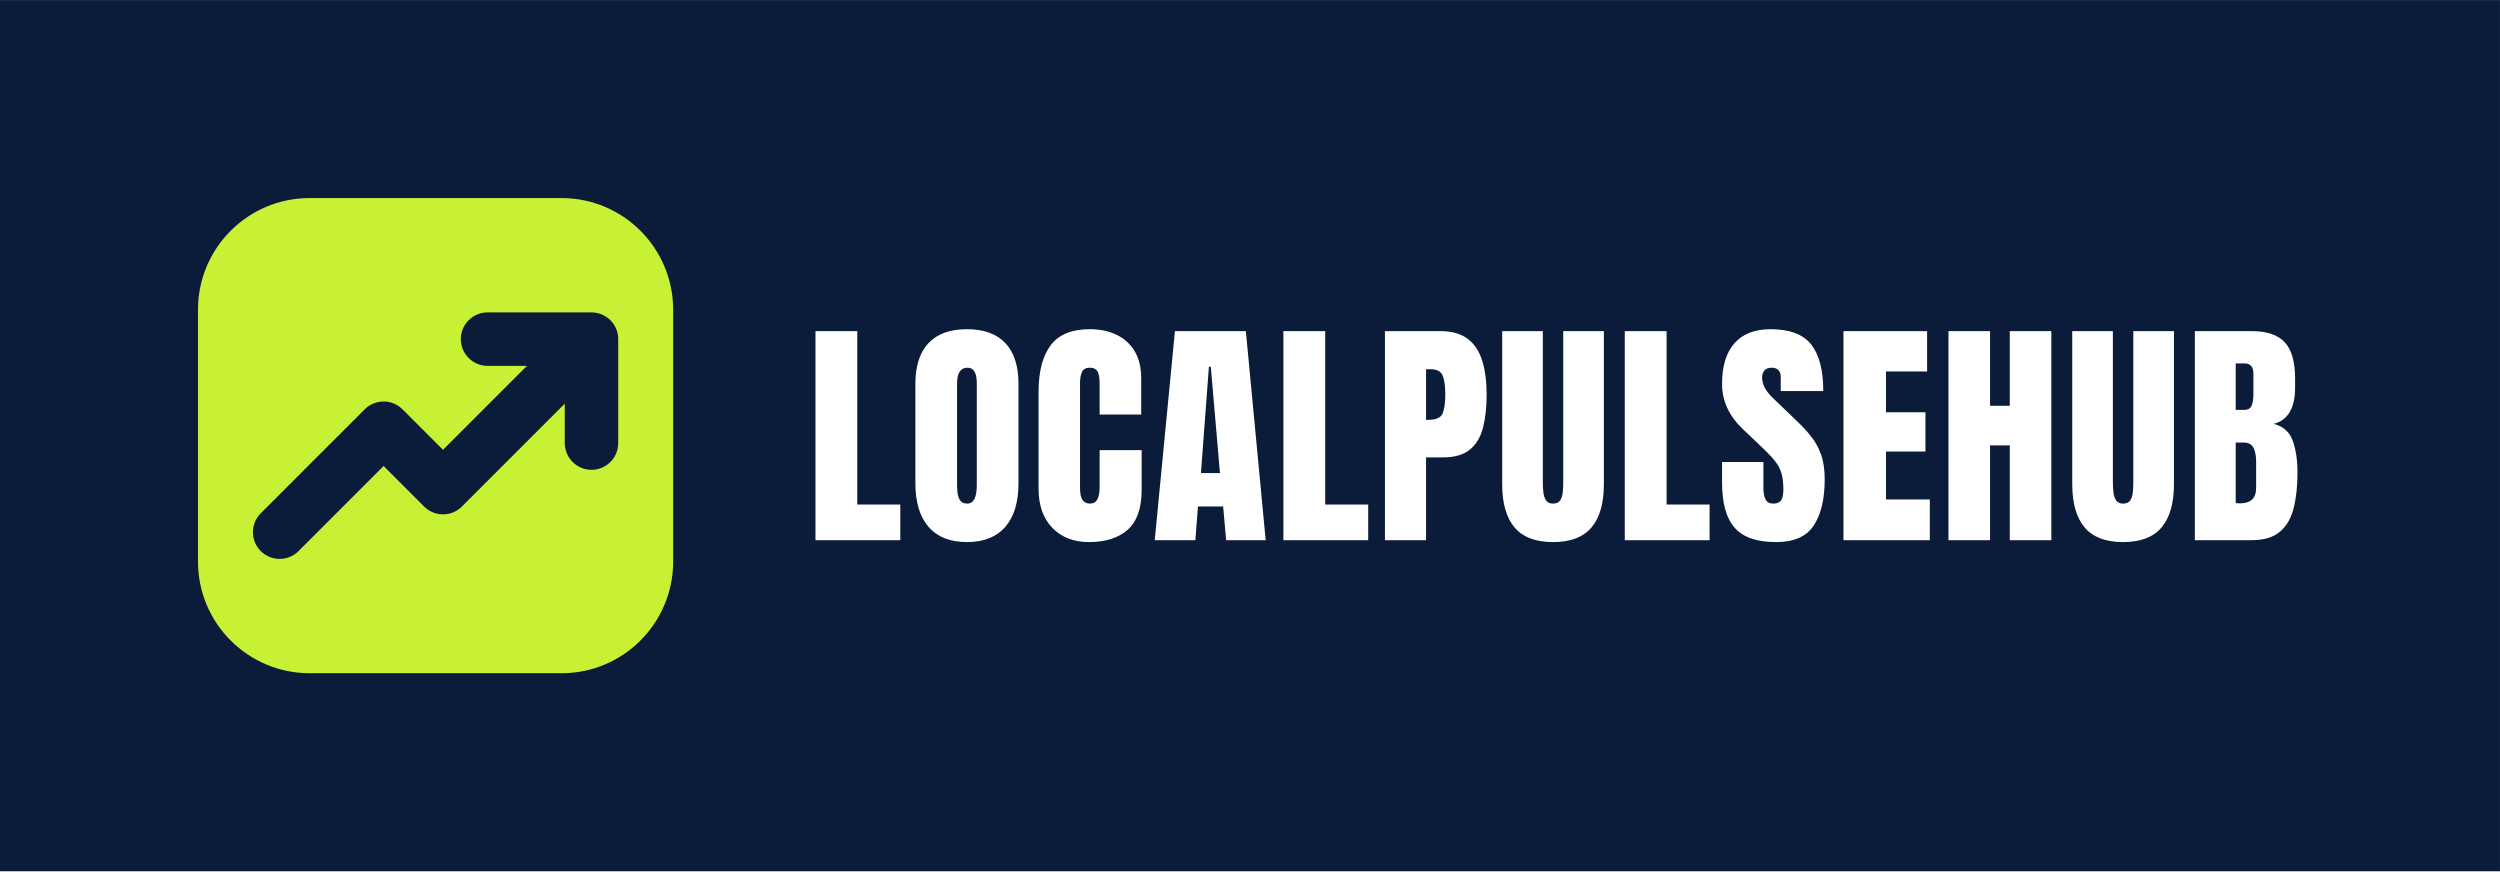
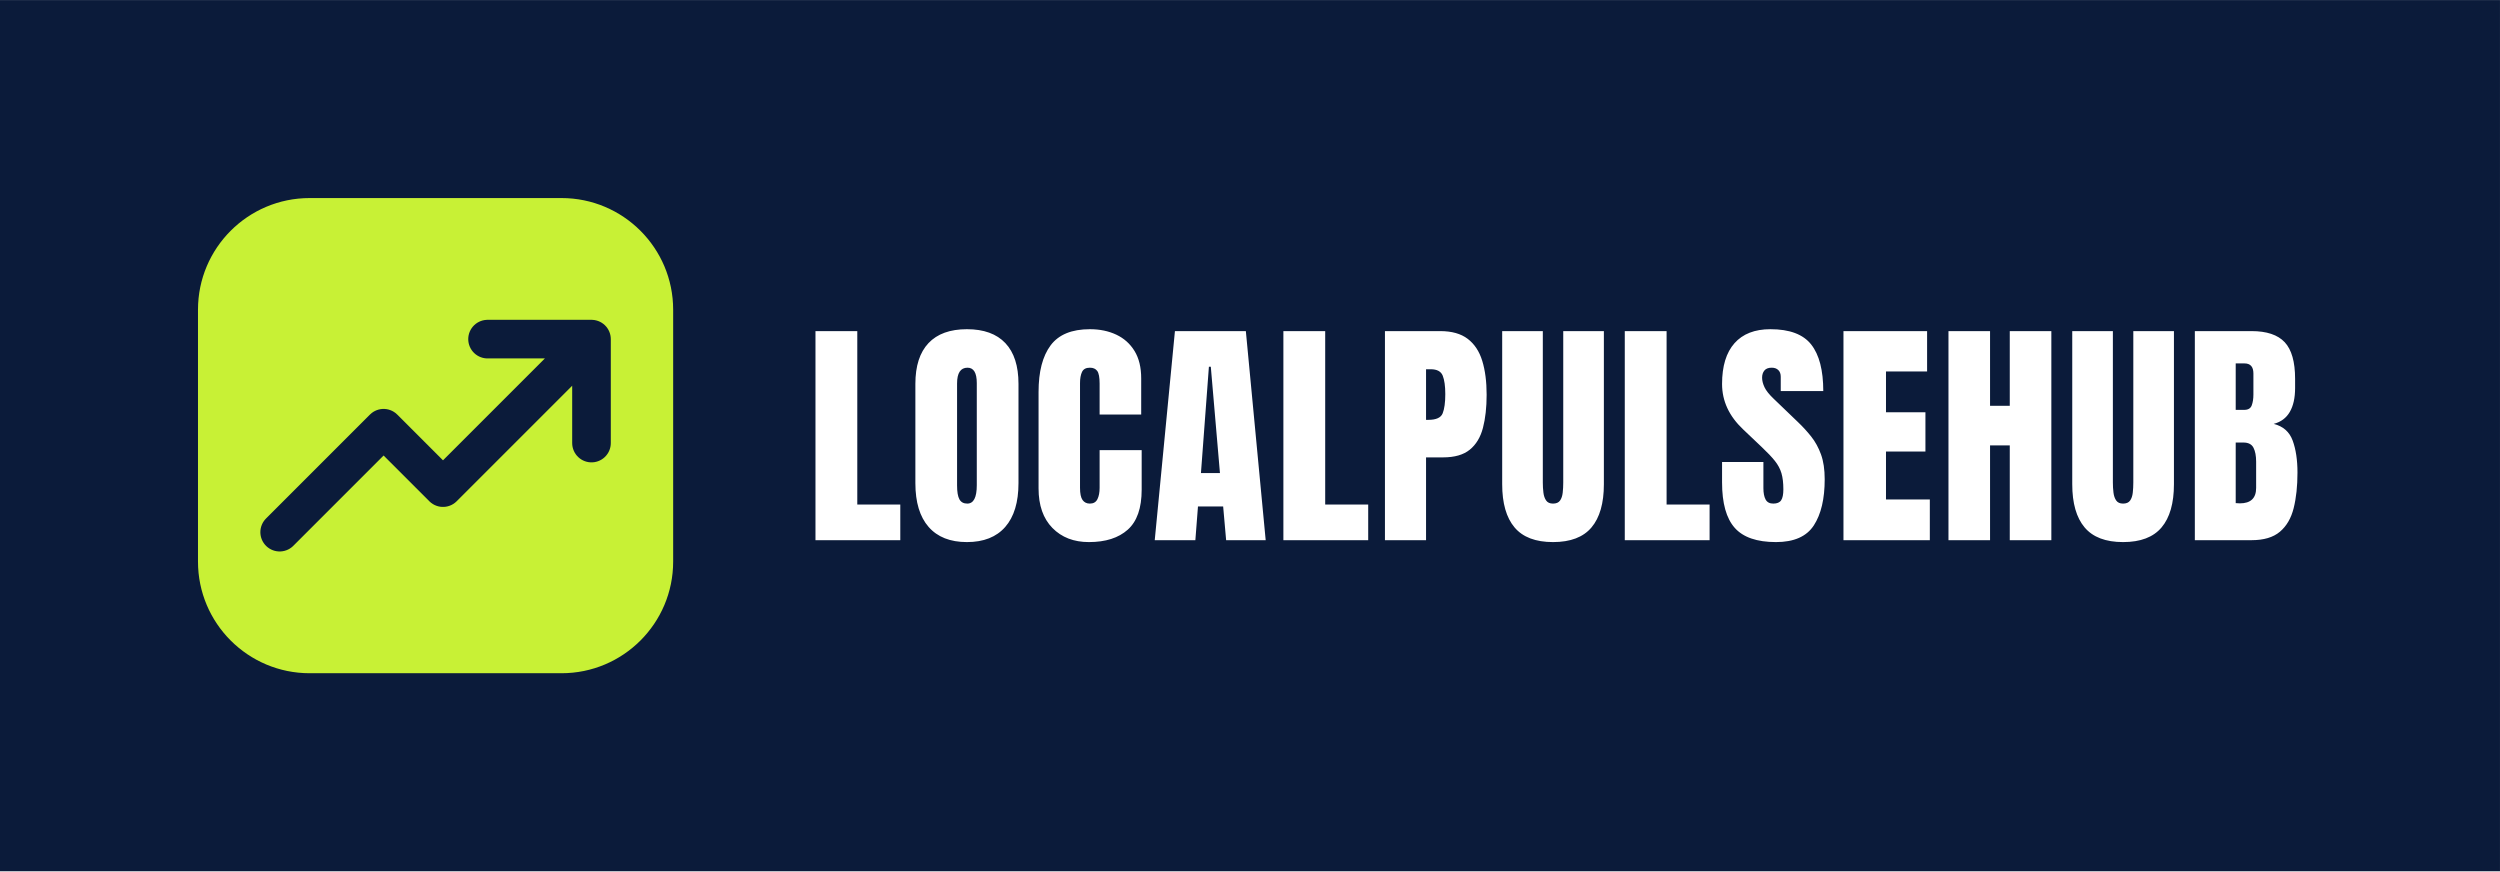
<svg xmlns="http://www.w3.org/2000/svg" viewBox="0 0 505.08 176.00" width="505" height="176">
  <rect width="505.076" height="176" fill="#0B1B3A" />
  <rect x="40" y="40" width="96" height="96" rx="22.56" fill="#C8F135" />
-   <path d="M5.5 22.5L12.5 15.5L16.5 19.5L26.5 9.5M19.5 9.5H26.5V16.5" fill="none" stroke="#0B1B3A" stroke-width="3.6" stroke-linecap="round" stroke-linejoin="round" transform="translate(40 40) scale(3)" />
+   <path d="M5.5 22.5L12.5 15.5L16.5 19.5L26.5 9.5M19.5 9.5H26.5V16.5" fill="none" stroke="#0B1B3A" stroke-width="2.6" stroke-linecap="round" stroke-linejoin="round" transform="translate(40 40) scale(3)" />
  <path d="M164.752 109.12V66.88H173.2V101.92H181.888V109.12ZM195.351 109.504Q190.287 109.504 187.611 106.444Q184.935 103.384 184.935 97.6V77.536Q184.935 72.112 187.587 69.304Q190.239 66.496 195.351 66.496Q200.463 66.496 203.115 69.304Q205.767 72.112 205.767 77.536V97.6Q205.767 103.384 203.091 106.444Q200.415 109.504 195.351 109.504ZM195.423 101.728Q197.343 101.728 197.343 98.008V77.392Q197.343 74.272 195.471 74.272Q193.359 74.272 193.359 77.464V98.056Q193.359 100.024 193.839 100.876Q194.319 101.728 195.423 101.728ZM219.998 109.504Q215.414 109.504 212.618 106.648Q209.822 103.792 209.822 98.656V79.168Q209.822 73.024 212.258 69.76Q214.694 66.496 220.19 66.496Q223.19 66.496 225.53 67.6Q227.87 68.704 229.214 70.9Q230.558 73.096 230.558 76.432V83.728H222.158V77.488Q222.158 75.592 221.678 74.932Q221.198 74.272 220.19 74.272Q219.014 74.272 218.606 75.124Q218.198 75.976 218.198 77.392V98.536Q218.198 100.288 218.714 101.008Q219.23 101.728 220.19 101.728Q221.27 101.728 221.714 100.84Q222.158 99.952 222.158 98.536V90.928H230.654V98.92Q230.654 104.488 227.846 106.996Q225.038 109.504 219.998 109.504ZM233.293 109.12 237.373 66.88H251.701L255.709 109.12H247.717L247.117 102.304H242.029L241.501 109.12ZM242.629 95.56H246.469L244.621 74.08H244.237ZM259.284 109.12V66.88H267.732V101.92H276.42V109.12ZM279.803 109.12V66.88H290.963Q294.467 66.88 296.519 68.44Q298.571 70.0 299.459 72.88Q300.347 75.76 300.347 79.744Q300.347 83.584 299.603 86.428Q298.859 89.272 296.951 90.832Q295.043 92.392 291.539 92.392H288.107V109.12ZM288.107 84.808H288.587Q290.939 84.808 291.467 83.488Q291.995 82.168 291.995 79.6Q291.995 77.2 291.479 75.892Q290.963 74.584 289.043 74.584H288.107ZM313.762 109.504Q308.482 109.504 305.986 106.54Q303.49 103.576 303.49 97.816V66.88H311.698V97.48Q311.698 98.536 311.818 99.508Q311.938 100.48 312.37 101.104Q312.802 101.728 313.762 101.728Q314.746 101.728 315.178 101.116Q315.61 100.504 315.718 99.52Q315.826 98.536 315.826 97.48V66.88H324.034V97.816Q324.034 103.576 321.538 106.54Q319.042 109.504 313.762 109.504ZM328.257 109.12V66.88H336.705V101.92H345.393V109.12ZM358.808 109.504Q353.024 109.504 350.468 106.624Q347.912 103.744 347.912 97.456V93.328H356.264V98.608Q356.264 100.072 356.708 100.9Q357.152 101.728 358.256 101.728Q359.408 101.728 359.852 101.056Q360.296 100.384 360.296 98.848Q360.296 96.904 359.912 95.596Q359.528 94.288 358.58 93.1Q357.632 91.912 355.952 90.328L352.16 86.728Q347.912 82.72 347.912 77.56Q347.912 72.16 350.42 69.328Q352.928 66.496 357.68 66.496Q363.488 66.496 365.924 69.592Q368.36 72.688 368.36 79.0H359.768V76.096Q359.768 75.232 359.276 74.752Q358.784 74.272 357.944 74.272Q356.936 74.272 356.468 74.836Q356 75.4 356 76.288Q356 77.176 356.48 78.208Q356.96 79.24 358.376 80.584L363.248 85.264Q364.712 86.656 365.936 88.204Q367.16 89.752 367.904 91.804Q368.648 93.856 368.648 96.808Q368.648 102.76 366.452 106.132Q364.256 109.504 358.808 109.504ZM372.439 109.12V66.88H389.335V75.04H381.031V83.272H388.999V91.216H381.031V100.888H389.887V109.12ZM393.654 109.12V66.88H402.054V81.976H406.038V66.88H414.438V109.12H406.038V89.968H402.054V109.12ZM428.933 109.504Q423.653 109.504 421.157 106.54Q418.661 103.576 418.661 97.816V66.88H426.869V97.48Q426.869 98.536 426.989 99.508Q427.109 100.48 427.541 101.104Q427.973 101.728 428.933 101.728Q429.917 101.728 430.349 101.116Q430.781 100.504 430.889 99.52Q430.997 98.536 430.997 97.48V66.88H439.205V97.816Q439.205 103.576 436.709 106.54Q434.213 109.504 428.933 109.504ZM443.428 109.12V66.88H454.876Q459.484 66.88 461.584 69.124Q463.684 71.368 463.684 76.528V78.376Q463.684 81.352 462.616 83.2Q461.548 85.048 459.364 85.624Q462.22 86.344 463.192 88.996Q464.164 91.648 464.164 95.464Q464.164 99.568 463.396 102.64Q462.628 105.712 460.612 107.416Q458.596 109.12 454.876 109.12ZM451.684 82.792H453.412Q454.588 82.792 454.924 81.88Q455.26 80.968 455.26 79.696V75.448Q455.26 73.408 453.46 73.408H451.684ZM452.524 101.68Q455.812 101.68 455.812 98.56V93.28Q455.812 91.48 455.272 90.436Q454.732 89.392 453.244 89.392H451.684V101.632Q452.212 101.68 452.524 101.68Z" fill="#FFFFFF" />
</svg>
